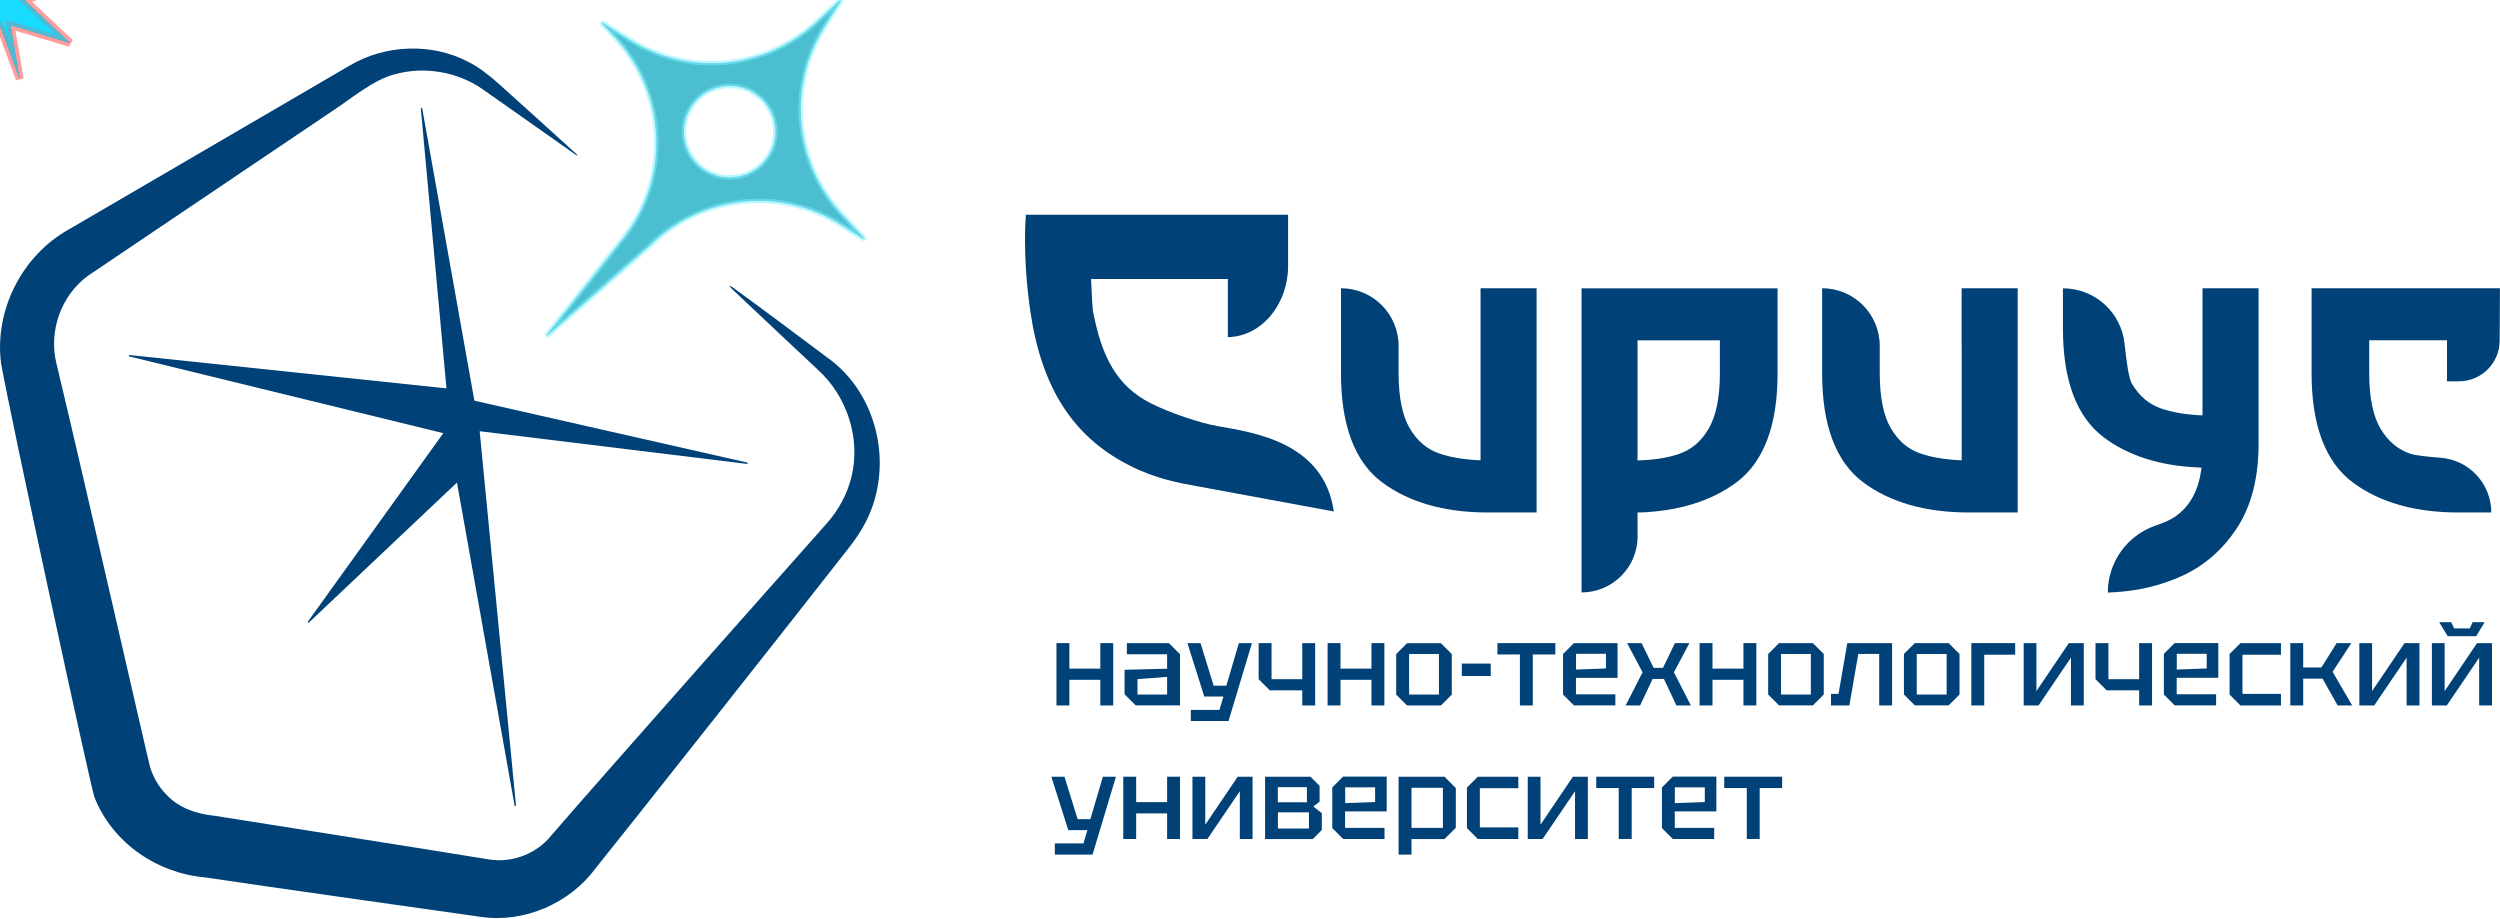
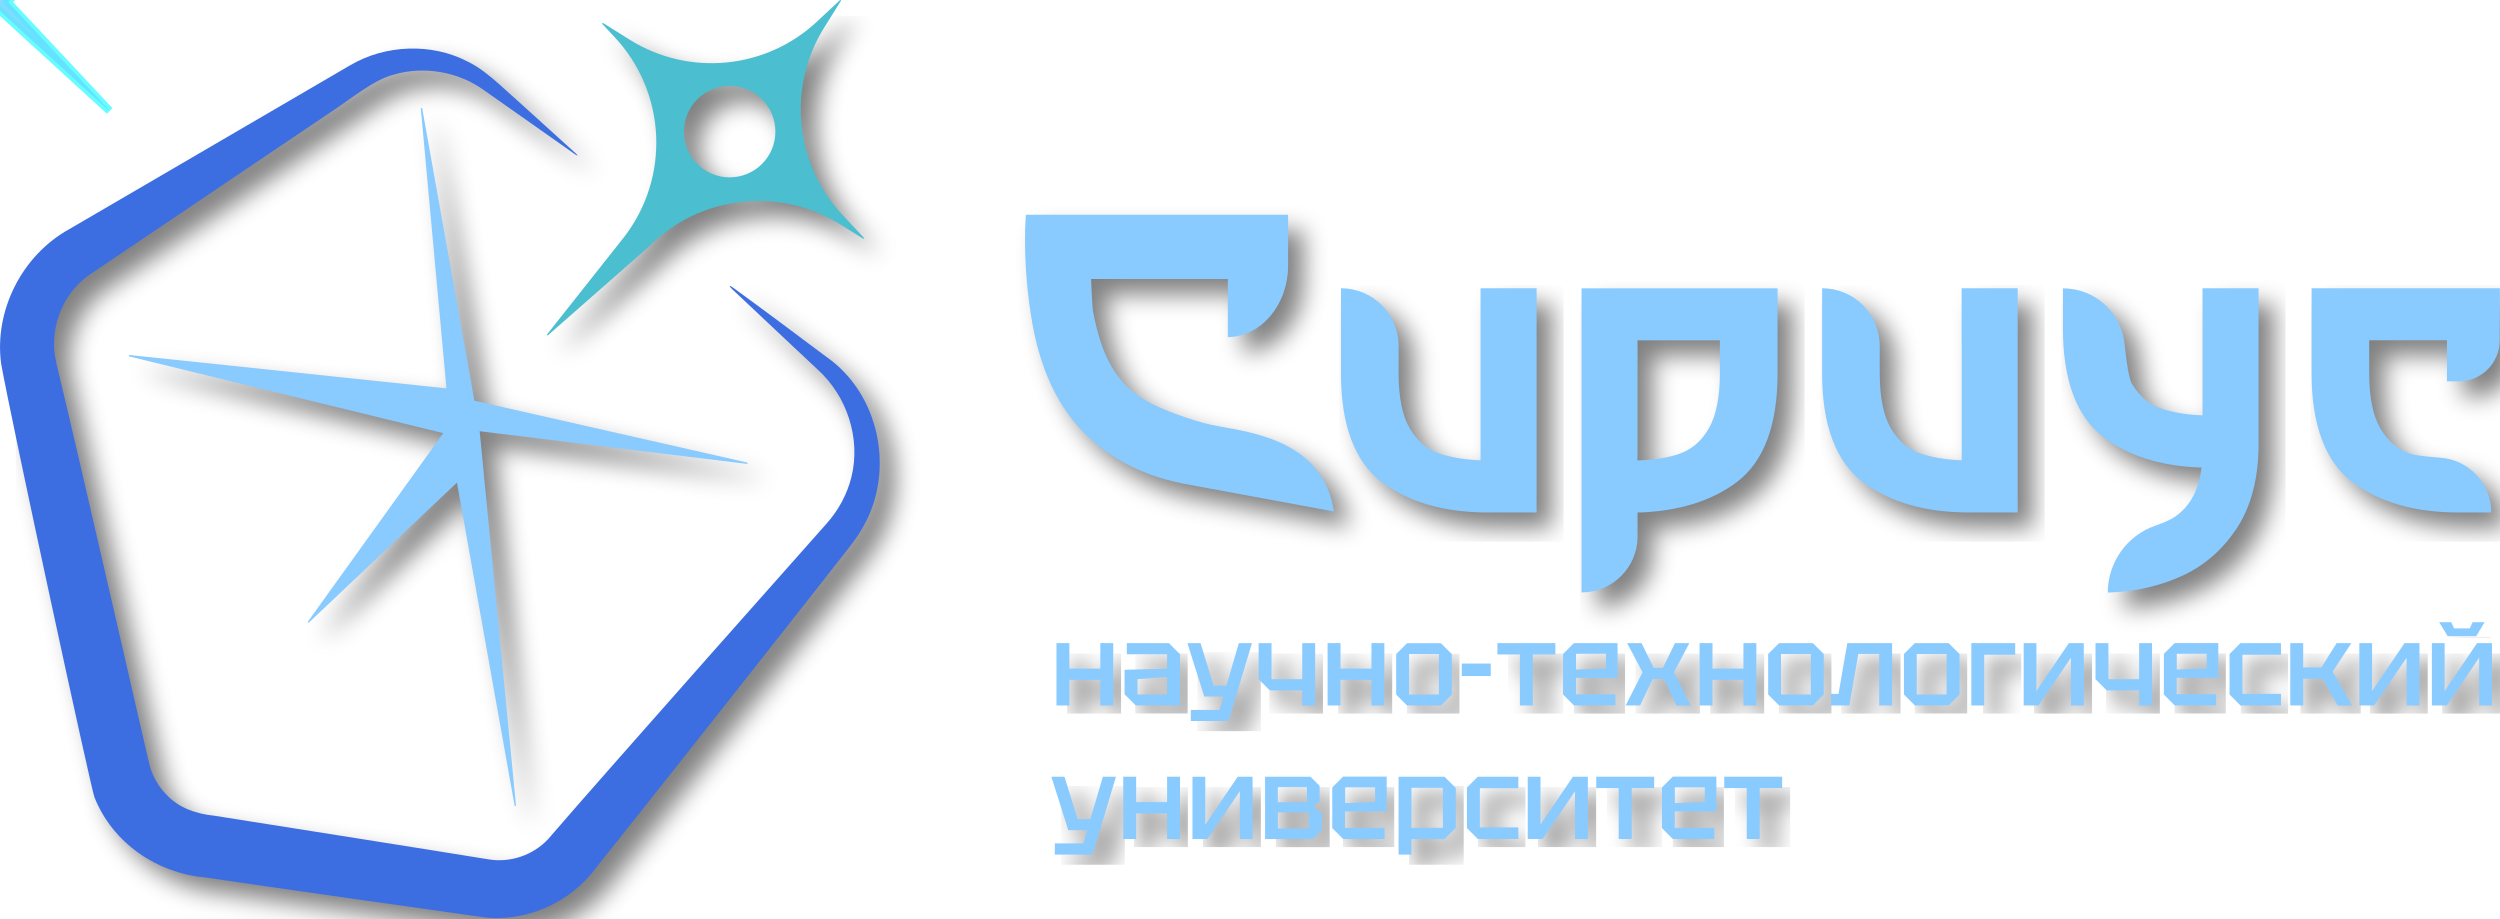
<svg xmlns="http://www.w3.org/2000/svg" id="Layer_2" data-name="Layer 2" viewBox="0 0 321.52 118.07" version="1.1">
  <defs id="defs1">
    <style id="style1">
-        .cls-1 {
-           fill: #004278;
-           stroke: #80F0FF80;
-           stroke-width: 0.6;
+        .cls-side-star {
+          fill: #89caff;
+          stroke: none;
+          filter: url(#filter16);
       }
-        .cls-2 {
-          fill: #4bbecf;
+        .cls-contour {
+          fill: #3c6ee2;
+          stroke: none;
+          filter: url(#filter16);
       }
-        .cls-3 {
-          fill: #17dcff;
+        .cls-default {
+          fill: #89caff;
+          filter: url(#filter16);
+        }
+        .cls-blinking-star {
+          fill: #86d9ff;
         opacity: 1.0;
-          stroke: #ff505078;
+          stroke: #1bfbff80;
         stroke-width: 1;
-          stroke-opacity: 0.5;
+          stroke-opacity: 0.6;
       }
    </style>
    <g id="star">
-       <path class="cls-3" d="m -2.767,-9.631 2.436,6.574 L 5.148,-8.861 2.861,-1.214 9.772,-2.391 3.198,0.045 9.002,5.523 1.355,3.236 2.532,10.148 0.096,3.574 -5.383,9.378 -3.095,1.731 -10.007,2.908 -3.433,0.472 -9.237,-5.007 l 7.647,2.287 z" />
+       <path class="cls-blinking-star" d="M -13.183,-12.879 -0.117,-0.889 14.298,-13.234 0.977,0.258 14.085,14.248 -0.117,1.264 -13.325,13.253 -1.212,0.258 Z" />
    </g>
+     <filter style="color-interpolation-filters:sRGB" id="filter16" x="-0.088" y="-0.083" width="1.226" height="1.213">
+       <feFlood result="flood" in="SourceGraphic" flood-opacity="0.498" flood-color="rgb(0,0,0)" id="feFlood14" />
+       <feGaussianBlur result="blur" in="SourceGraphic" stdDeviation="1.5" id="feGaussianBlur14" />
+       <feOffset result="offset" in="blur" dx="2" dy="2" id="feOffset14" />
+       <feComposite result="comp1" operator="in" in="flood" in2="offset" id="feComposite15" />
+       <feComposite result="comp2" operator="over" in="SourceGraphic" in2="comp1" id="feComposite16" />
+     </filter>
  </defs>
-   <path class="cls-2" d="m 106.39,45.98 c -3.93,-2.94 -8.12,-6.09 -12.13,-9 -0.44,-0.32 -0.58,-0.25 -0.14,0.17 3.88,3.67 11.01,10.35 11.01,10.35 3.8,3.42 5.6,8.88 4.37,13.85 -0.55,2.23 -1.65,4.23 -3.15,5.94 0,0 -28.52,32.09 -35.86,40.63 -1.93,2.07 -4.85,3.05 -7.6,2.61 -4.87,-0.81 -35.32,-5.62 -35.32,-5.62 -2.31,-0.23 -4.59,-0.99 -6.19,-2.74 C 20.42,101.21 19.74,100 19.32,98.72 19.15,98.24 10.89,61.89 7.25,46.71 6.23,42.56 7.87,37.94 11.38,35.42 L 42.95,14.14 c 2.12,-1.4 5.23,-3.96 7.73,-4.55 3.76,-1.12 8.19,-0.39 11.45,1.93 0.55,0.37 8.48,5.97 11.86,8.35 0.33,0.23 0.39,0.17 0.09,-0.11 C 71.22,17.14 64.19,10.82 64.19,10.82 62.95,9.73 61.62,8.62 60.12,7.91 55.51,5.5 49.53,5.73 45.01,8.41 c 0,0 -35.48,20.71 -36.1,21.06 -6.05,3.34 -9.67,10.42 -8.77,17.28 1.35,7.53 11.61,54.9 12.01,55.79 2.32,5.85 8.01,9.76 14.22,10.3 6.03,0.92 33.99,4.87 35.49,5.08 5.6,0.81 11.45,-1.77 14.76,-6.28 3.07,-3.79 25.63,-32.31 32.57,-41.21 0.79,-1.01 1.59,-2.17 2.17,-3.33 C 115,60 112.93,50.62 106.4,45.98 Z" id="path1" style="fill:#004278;fill-opacity:1" />
-   <path class="cls-2" d="M 96.11,59.49 61.01,51.53 54.3,13.94 c -0.02,-0.11 -0.19,-0.09 -0.18,0.02 l 3.3,35.99 -40.76,-4.29 c -0.11,-0.01 -0.14,0.15 -0.03,0.18 l 40.38,9.87 -17.4,24.22 c -0.06,0.09 0.06,0.19 0.13,0.12 l 19.03,-17.99 7.41,41.54 c 0.02,0.11 0.19,0.09 0.18,-0.02 l -4.67,-48.12 34.37,4.2 c 0.11,0.01 0.14,-0.15 0.03,-0.18 z" id="path2" style="fill:#004278;fill-opacity:1" />
-   <path class="cls-1" d="m 111.09,30.57 -2.75,-2.94 C 102.19,21.06 101.23,11.17 106,3.54 l 2.14,-3.42 c 0.05,-0.08 -0.05,-0.17 -0.12,-0.1 l -2.94,2.75 C 98.51,8.92 88.62,9.88 80.99,5.11 L 77.57,2.97 C 77.49,2.92 77.4,3.02 77.47,3.09 l 1.58,1.69 c 6.68,7.14 7.17,18.08 1.15,25.79 L 70.36,43 c -0.06,0.08 0.05,0.18 0.12,0.11 l 12.98,-11.4 c 6.53,-6.58 16.75,-7.76 24.61,-2.85 l 2.92,1.83 c 0.08,0.05 0.17,-0.05 0.1,-0.12 z M 93.84,22.81 c -3.25,0 -5.88,-2.63 -5.88,-5.88 0,-3.25 2.63,-5.88 5.88,-5.88 3.25,0 5.88,2.63 5.88,5.88 0,3.25 -2.63,5.88 -5.88,5.88 z" id="path3" style="fill:#4bbecf;fill-opacity:1">
-     <animate attributeName="fill" values="#3295b2ff; #3295b2ff; #A0E0FF; #3295b2ff; #3295b2ff" keyTimes="0;0.5;0.55;0.6;1" dur="5s" repeatCount="indefinite" calcMode="linear" />
+   <path class="cls-contour" d="m 106.39,45.98 c -3.93,-2.94 -8.12,-6.09 -12.13,-9 -0.44,-0.32 -0.58,-0.25 -0.14,0.17 3.88,3.67 11.01,10.35 11.01,10.35 3.8,3.42 5.6,8.88 4.37,13.85 -0.55,2.23 -1.65,4.23 -3.15,5.94 0,0 -28.52,32.09 -35.86,40.63 -1.93,2.07 -4.85,3.05 -7.6,2.61 -4.87,-0.81 -35.32,-5.62 -35.32,-5.62 -2.31,-0.23 -4.59,-0.99 -6.19,-2.74 C 20.42,101.21 19.74,100 19.32,98.72 19.15,98.24 10.89,61.89 7.25,46.71 6.23,42.56 7.87,37.94 11.38,35.42 L 42.95,14.14 c 2.12,-1.4 5.23,-3.96 7.73,-4.55 3.76,-1.12 8.19,-0.39 11.45,1.93 0.55,0.37 8.48,5.97 11.86,8.35 0.33,0.23 0.39,0.17 0.09,-0.11 C 71.22,17.14 64.19,10.82 64.19,10.82 62.95,9.73 61.62,8.62 60.12,7.91 55.51,5.5 49.53,5.73 45.01,8.41 c 0,0 -35.48,20.71 -36.1,21.06 -6.05,3.34 -9.67,10.42 -8.77,17.28 1.35,7.53 11.61,54.9 12.01,55.79 2.32,5.85 8.01,9.76 14.22,10.3 6.03,0.92 33.99,4.87 35.49,5.08 5.6,0.81 11.45,-1.77 14.76,-6.28 3.07,-3.79 25.63,-32.31 32.57,-41.21 0.79,-1.01 1.59,-2.17 2.17,-3.33 C 115,60 112.93,50.62 106.4,45.98 Z" id="path1" />
+   <path class="cls-default" d="M 96.11,59.49 61.01,51.53 54.3,13.94 c -0.02,-0.11 -0.19,-0.09 -0.18,0.02 l 3.3,35.99 -40.76,-4.29 c -0.11,-0.01 -0.14,0.15 -0.03,0.18 l 40.38,9.87 -17.4,24.22 c -0.06,0.09 0.06,0.19 0.13,0.12 l 19.03,-17.99 7.41,41.54 c 0.02,0.11 0.19,0.09 0.18,-0.02 l -4.67,-48.12 34.37,4.2 c 0.11,0.01 0.14,-0.15 0.03,-0.18 z" id="path2" />
+   <path class="cls-side-star" d="m 111.09,30.57 -2.75,-2.94 C 102.19,21.06 101.23,11.17 106,3.54 l 2.14,-3.42 c 0.05,-0.08 -0.05,-0.17 -0.12,-0.1 l -2.94,2.75 C 98.51,8.92 88.62,9.88 80.99,5.11 L 77.57,2.97 C 77.49,2.92 77.4,3.02 77.47,3.09 l 1.58,1.69 c 6.68,7.14 7.17,18.08 1.15,25.79 L 70.36,43 c -0.06,0.08 0.05,0.18 0.12,0.11 l 12.98,-11.4 c 6.53,-6.58 16.75,-7.76 24.61,-2.85 l 2.92,1.83 c 0.08,0.05 0.17,-0.05 0.1,-0.12 z M 93.84,22.81 c -3.25,0 -5.88,-2.63 -5.88,-5.88 0,-3.25 2.63,-5.88 5.88,-5.88 3.25,0 5.88,2.63 5.88,5.88 0,3.25 -2.63,5.88 -5.88,5.88 z" id="path3" style="fill:#4bbecf;fill-opacity:1">
+     <animate attributeName="fill" values="#89caff; #89caff; #f99e9e; #89caff; #89caff" keyTimes="0;0.5;0.55;0.6;1" dur="5s" repeatCount="indefinite" calcMode="linear" />
  </path>
-   <path class="cls-2" d="m 145.31,59.89 c 3.38,1.71 6.42,2.25 8.86,2.68 l 17.37,3.21 c -1.28,-8.95 -10.34,-10.16 -15.01,-10.99 -2.19,-0.39 -6.07,-1.68 -8.52,-2.92 -4.43,-2.24 -6.34,-6.05 -7.45,-11.88 -0.09,-0.48 -0.24,-4.11 -0.24,-4.11 h 17.59 v 7.48 c 4.37,-0.08 7.82,-4.27 7.75,-9.36 v -6.38 h -33.72 c 0,0 -0.5,5.09 0.57,12.42 1.44,9.85 5.5,16.16 12.78,19.84 z" id="path4" style="fill:#004278;fill-opacity:1" />
-   <path class="cls-2" d="m 210.6,68.98 v -3.07 h 0.36 c 5.06,-0.2 9.24,-1.52 12.42,-3.92 3.47,-2.62 5.23,-7.31 5.23,-13.94 V 37.08 H 203.4 v 39.11 c 3.98,0 7.21,-3.23 7.21,-7.21 z m 0,-10.15 V 43.77 h 10.59 v 4.22 c 0,3.12 -0.49,5.53 -1.46,7.17 -0.96,1.62 -2.19,2.66 -3.77,3.21 -1.38,0.48 -3.06,0.76 -4.98,0.83 l -0.39,0.02 v -0.38 z" id="path5" style="fill:#004278;fill-opacity:1" />
-   <path class="cls-2" d="m 297.29,37.07 v 10.97 c 0,6.66 1.78,11.37 5.28,13.99 3.44,2.58 8.02,3.88 13.61,3.88 h 4.22 c 0,-3.69 -2.84,-6.76 -6.52,-7.04 -1.72,-0.13 -3.27,-0.3 -3.88,-0.51 -1.59,-0.54 -2.83,-1.57 -3.8,-3.15 v 0 c 0,0 -0.02,-0.04 -0.02,-0.04 -0.98,-1.61 -1.48,-4.03 -1.48,-7.19 v -4.22 h 10 v 5.28 h 1.53 c 2.9,0 5.25,-2.35 5.25,-5.25 l 0.03,-6.72 h -24.23 z" id="path6" style="fill:#004278;fill-opacity:1" />
-   <path class="cls-2" d="M 252.29,44.28 V 59.2 l -0.39,-0.02 c -1.91,-0.1 -3.57,-0.39 -4.94,-0.87 -1.57,-0.54 -2.79,-1.58 -3.75,-3.18 -0.97,-1.62 -1.46,-4.02 -1.46,-7.14 v -3.51 c 0,-4.09 -3.32,-7.41 -7.41,-7.41 v 10.97 c 0,6.66 1.78,11.37 5.28,13.99 3.44,2.57 8.02,3.88 13.61,3.88 h 6.26 V 37.07 h -7.21 v 7.21 z" id="path7" style="fill:#004278;fill-opacity:1" />
-   <path class="cls-2" d="M 290.47,57.83 V 37.07 h -7.21 v 16.35 l -0.39,-0.02 c -1.91,-0.1 -3.57,-0.39 -4.94,-0.87 -1.57,-0.54 -2.79,-1.58 -3.75,-3.18 -0.39,-0.65 -0.7,-2.8 -0.94,-5.11 -0.41,-4.07 -3.84,-7.16 -7.93,-7.16 v 5.19 c 0,6.62 1.75,11.31 5.2,13.94 3.13,2.38 7.25,3.7 12.22,3.91 l 0.41,0.02 -0.06,0.41 c -0.4,2.66 -1.48,4.58 -3.32,5.88 -0.59,0.42 -1.52,0.81 -2.55,1.17 -3.67,1.26 -6.13,4.73 -6.13,8.61 l 0.78,-0.04 c 3.18,-0.17 6.17,-0.9 8.89,-2.16 2.75,-1.28 5.06,-3.29 6.85,-5.96 1.79,-2.68 2.76,-6.11 2.86,-10.19 z" id="path8" style="fill:#004278;fill-opacity:1" />
-   <path class="cls-2" d="m 177.75,62.03 c 3.44,2.57 8.02,3.88 13.61,3.88 h 6.26 V 37.07 h -7.21 V 59.2 l -0.39,-0.02 c -1.91,-0.1 -3.57,-0.39 -4.94,-0.87 -1.57,-0.54 -2.79,-1.58 -3.75,-3.18 -0.97,-1.62 -1.46,-4.02 -1.46,-7.14 v -3.51 c 0,-4.09 -3.32,-7.41 -7.41,-7.41 v 10.97 c 0,6.66 1.78,11.37 5.28,13.99 z" id="path9" style="fill:#004278;fill-opacity:1" />
-   <polygon class="cls-2" points="135.87,82.71 135.87,90.73 137.53,90.73 137.53,87.43 141.51,87.43 141.51,90.73 143.17,90.73 143.17,82.71 141.51,82.71 141.51,85.99 137.53,85.99 137.53,82.71 " id="polygon9" style="fill:#004278;fill-opacity:1" />
-   <path class="cls-2" d="m 144.92,82.71 v 1.43 h 5.18 V 86 l -5.47,0.14 v 3.15 l 1.43,1.43 h 5.7 v -6.58 l -1.43,-1.43 z m 5.18,6.61 h -3.81 v -1.98 l 3.81,-0.29 v 2.26 z" id="path10" style="fill:#004278;fill-opacity:1" />
-   <polygon class="cls-2" points="156.08,88.18 154.4,82.71 152.71,82.71 154.88,89.58 157.34,89.58 156.83,91.3 153.15,91.3 153.15,92.73 158,92.73 161.01,82.71 159.33,82.71 157.72,88.18 " id="polygon10" style="fill:#004278;fill-opacity:1" />
-   <polygon class="cls-2" points="163.53,87.35 163.53,82.71 161.87,82.71 161.87,87.35 163.3,88.78 167.48,88.78 167.48,90.73 169.14,90.73 169.14,82.71 167.48,82.71 167.48,87.35 " id="polygon11" style="fill:#004278;fill-opacity:1" />
-   <polygon class="cls-2" points="176.38,85.99 172.4,85.99 172.4,82.71 170.74,82.71 170.74,90.73 172.4,90.73 172.4,87.43 176.38,87.43 176.38,90.73 178.04,90.73 178.04,82.71 176.38,82.71 " id="polygon12" style="fill:#004278;fill-opacity:1" />
-   <path class="cls-2" d="m 185.31,90.73 1.4,-1.4 v -5.21 l -1.4,-1.4 h -4.35 l -1.4,1.4 v 5.21 l 1.4,1.4 z m -4.09,-6.62 h 3.84 v 5.21 h -3.84 z" id="path12" style="fill:#004278;fill-opacity:1" />
-   <rect class="cls-2" x="188" y="85.34" width="3.72" height="1.6" id="rect12" style="fill:#004278;fill-opacity:1" />
-   <polygon class="cls-2" points="195.47,84.17 195.47,90.73 197.13,90.73 197.13,84.17 200.03,84.17 200.03,82.71 192.58,82.71 192.58,84.17 " id="polygon13" style="fill:#004278;fill-opacity:1" />
-   <path class="cls-2" d="M 207.75,90.73 V 89.3 h -5.07 v -2.12 h 5.35 v -4.47 h -5.61 l -1.4,1.4 v 5.21 l 1.4,1.4 h 5.32 z m -5.06,-6.65 h 3.85 v 1.89 l -3.85,0.14 z" id="path13" style="fill:#004278;fill-opacity:1" />
-   <polygon class="cls-2" points="217.27,82.71 215.41,82.71 213.87,85.89 212.67,85.89 211.12,82.71 209.26,82.71 211.25,86.46 209.07,90.73 210.93,90.73 212.54,87.32 214,87.32 215.6,90.73 217.46,90.73 215.28,86.46 " id="polygon14" style="fill:#004278;fill-opacity:1" />
-   <polygon class="cls-2" points="218.58,82.71 218.58,90.73 220.24,90.73 220.24,87.43 224.22,87.43 224.22,90.73 225.88,90.73 225.88,82.71 224.22,82.71 224.22,85.99 220.24,85.99 220.24,82.71 " id="polygon15" style="fill:#004278;fill-opacity:1" />
-   <path class="cls-2" d="m 228.8,82.71 -1.4,1.4 v 5.21 l 1.4,1.4 h 4.35 l 1.4,-1.4 v -5.21 l -1.4,-1.4 z m 4.09,6.61 h -3.84 v -5.21 h 3.84 z" id="path15" style="fill:#004278;fill-opacity:1" />
-   <polygon class="cls-2" points="241.68,90.73 243.34,90.73 243.34,82.71 237.58,82.71 236.45,89.24 235.48,89.24 235.48,90.73 237.84,90.73 238.99,84.1 241.68,84.1 " id="polygon16" style="fill:#004278;fill-opacity:1" />
-   <path class="cls-2" d="m 246.26,82.71 -1.4,1.4 v 5.21 l 1.4,1.4 h 4.35 l 1.4,-1.4 v -5.21 l -1.4,-1.4 z m 4.09,6.61 h -3.84 v -5.21 h 3.84 z" id="path16" style="fill:#004278;fill-opacity:1" />
-   <polygon class="cls-2" points="253.53,90.73 255.19,90.73 255.19,84.2 259.17,84.2 259.17,82.71 253.53,82.71 " id="polygon17" style="fill:#004278;fill-opacity:1" />
-   <polygon class="cls-2" points="266.34,90.73 267.99,90.73 267.99,82.71 266.07,82.71 261.9,88.88 261.9,82.71 260.26,82.71 260.26,90.73 262.17,90.73 266.34,84.58 " id="polygon18" style="fill:#004278;fill-opacity:1" />
-   <polygon class="cls-2" points="275.11,88.78 275.11,90.73 276.77,90.73 276.77,82.71 275.11,82.71 275.11,87.35 271.16,87.35 271.16,82.71 269.5,82.71 269.5,87.35 270.93,88.78 " id="polygon19" style="fill:#004278;fill-opacity:1" />
-   <path class="cls-2" d="m 278.29,84.11 v 5.21 l 1.4,1.4 h 5.32 v -1.43 h -5.07 v -2.12 h 5.35 V 82.7 h -5.61 l -1.4,1.4 z m 1.66,-0.03 h 3.85 v 1.89 l -3.85,0.14 z" id="path19" style="fill:#004278;fill-opacity:1" />
-   <polygon class="cls-2" points="288.4,84.2 293.35,84.2 293.35,82.71 288.14,82.71 286.74,84.11 286.74,89.32 288.14,90.73 293.35,90.73 293.35,89.24 288.4,89.24 " id="polygon20" style="fill:#004278;fill-opacity:1" />
-   <polygon class="cls-2" points="294.55,90.73 296.21,90.73 296.21,87.28 298.7,87.28 300.64,90.73 302.51,90.73 299.99,86.4 302.4,82.71 300.51,82.71 298.55,85.84 296.21,85.84 296.21,82.71 294.55,82.71 " id="polygon21" style="fill:#004278;fill-opacity:1" />
-   <polygon class="cls-2" points="309.51,90.73 311.16,90.73 311.16,82.71 309.24,82.71 305.07,88.88 305.07,82.71 303.43,82.71 303.43,90.73 305.34,90.73 309.51,84.58 " id="polygon22" style="fill:#004278;fill-opacity:1" />
-   <polygon class="cls-2" points="318.84,90.73 320.49,90.73 320.49,82.71 318.57,82.71 314.4,88.88 314.4,82.71 312.76,82.71 312.76,90.73 314.68,90.73 318.84,84.58 " id="polygon23" style="fill:#004278;fill-opacity:1" />
-   <polygon class="cls-2" points="313.7,80.02 314.79,81.82 318.46,81.82 319.54,80.02 318,80.02 317.63,80.82 315.62,80.82 315.25,80.02 " id="polygon24" style="fill:#004278;fill-opacity:1" />
-   <polygon class="cls-2" points="139.34,108.47 135.66,108.47 135.66,109.91 140.51,109.91 143.52,99.89 141.84,99.89 140.23,105.35 138.59,105.35 136.9,99.89 135.21,99.89 137.39,106.76 139.85,106.76 " id="polygon25" style="fill:#004278;fill-opacity:1" />
-   <polygon class="cls-2" points="146.12,104.61 150.1,104.61 150.1,107.9 151.76,107.9 151.76,99.89 150.1,99.89 150.1,103.16 146.12,103.16 146.12,99.89 144.46,99.89 144.46,107.9 146.12,107.9 " id="polygon26" style="fill:#004278;fill-opacity:1" />
-   <polygon class="cls-2" points="159.45,107.9 161.09,107.9 161.09,99.89 159.18,99.89 155.01,106.06 155.01,99.89 153.36,99.89 153.36,107.9 155.28,107.9 159.45,101.76 " id="polygon27" style="fill:#004278;fill-opacity:1" />
-   <path class="cls-2" d="m 169.71,103.09 v -2.03 l -1.17,-1.17 h -5.84 v 8.02 h 6.13 l 1.17,-1.17 v -2.15 l -1.1,-0.87 0.82,-0.62 z m -5.37,-1.86 h 3.74 v 1.95 h -3.74 z m 4,5.33 h -3.99 v -2.09 h 3.99 z" id="path27" style="fill:#004278;fill-opacity:1" />
-   <path class="cls-2" d="m 171.34,101.29 v 5.21 l 1.4,1.4 h 5.32 v -1.43 h -5.07 v -2.12 h 5.35 v -4.47 h -5.61 l -1.4,1.4 z m 1.66,-0.03 h 3.85 v 1.89 l -3.85,0.14 z" id="path28" style="fill:#004278;fill-opacity:1" />
-   <path class="cls-2" d="m 179.87,99.89 v 10.02 h 1.66 v -2 h 4.24 l 1.46,-1.46 v -5.1 l -1.46,-1.46 z m 5.7,6.58 h -4.04 v -5.15 h 4.04 z" id="path29" style="fill:#004278;fill-opacity:1" />
-   <polygon class="cls-2" points="190.32,101.37 195.27,101.37 195.27,99.89 190.06,99.89 188.66,101.29 188.66,106.5 190.06,107.9 195.27,107.9 195.27,106.41 190.32,106.41 " id="polygon29" style="fill:#004278;fill-opacity:1" />
-   <polygon class="cls-2" points="202.56,107.9 204.21,107.9 204.21,99.89 202.29,99.89 198.12,106.06 198.12,99.89 196.48,99.89 196.48,107.9 198.39,107.9 202.56,101.76 " id="polygon30" style="fill:#004278;fill-opacity:1" />
-   <polygon class="cls-2" points="212.74,99.89 205.29,99.89 205.29,101.35 208.18,101.35 208.18,107.9 209.85,107.9 209.85,101.35 212.74,101.35 " id="polygon31" style="fill:#004278;fill-opacity:1" />
-   <path class="cls-2" d="m 213.74,101.29 v 5.21 l 1.4,1.4 h 5.32 v -1.43 h -5.07 v -2.12 h 5.35 v -4.47 h -5.61 l -1.4,1.4 z m 1.66,-0.03 h 3.85 v 1.89 l -3.85,0.14 z" id="path31" style="fill:#004278;fill-opacity:1" />
-   <polygon class="cls-2" points="229.2,99.89 221.75,99.89 221.75,101.35 224.65,101.35 224.65,107.9 226.31,107.9 226.31,101.35 229.2,101.35 " id="polygon32" style="fill:#004278;fill-opacity:1" />
+   <path class="cls-default" d="m 145.31,59.89 c 3.38,1.71 6.42,2.25 8.86,2.68 l 17.37,3.21 c -1.28,-8.95 -10.34,-10.16 -15.01,-10.99 -2.19,-0.39 -6.07,-1.68 -8.52,-2.92 -4.43,-2.24 -6.34,-6.05 -7.45,-11.88 -0.09,-0.48 -0.24,-4.11 -0.24,-4.11 h 17.59 v 7.48 c 4.37,-0.08 7.82,-4.27 7.75,-9.36 v -6.38 h -33.72 c 0,0 -0.5,5.09 0.57,12.42 1.44,9.85 5.5,16.16 12.78,19.84 z" id="path4" />
+   <path class="cls-default" d="m 210.6,68.98 v -3.07 h 0.36 c 5.06,-0.2 9.24,-1.52 12.42,-3.92 3.47,-2.62 5.23,-7.31 5.23,-13.94 V 37.08 H 203.4 v 39.11 c 3.98,0 7.21,-3.23 7.21,-7.21 z m 0,-10.15 V 43.77 h 10.59 v 4.22 c 0,3.12 -0.49,5.53 -1.46,7.17 -0.96,1.62 -2.19,2.66 -3.77,3.21 -1.38,0.48 -3.06,0.76 -4.98,0.83 l -0.39,0.02 v -0.38 z" id="path5" />
+   <path class="cls-default" d="m 297.29,37.07 v 10.97 c 0,6.66 1.78,11.37 5.28,13.99 3.44,2.58 8.02,3.88 13.61,3.88 h 4.22 c 0,-3.69 -2.84,-6.76 -6.52,-7.04 -1.72,-0.13 -3.27,-0.3 -3.88,-0.51 -1.59,-0.54 -2.83,-1.57 -3.8,-3.15 v 0 c 0,0 -0.02,-0.04 -0.02,-0.04 -0.98,-1.61 -1.48,-4.03 -1.48,-7.19 v -4.22 h 10 v 5.28 h 1.53 c 2.9,0 5.25,-2.35 5.25,-5.25 l 0.03,-6.72 h -24.23 z" id="path6" />
+   <path class="cls-default" d="M 252.29,44.28 V 59.2 l -0.39,-0.02 c -1.91,-0.1 -3.57,-0.39 -4.94,-0.87 -1.57,-0.54 -2.79,-1.58 -3.75,-3.18 -0.97,-1.62 -1.46,-4.02 -1.46,-7.14 v -3.51 c 0,-4.09 -3.32,-7.41 -7.41,-7.41 v 10.97 c 0,6.66 1.78,11.37 5.28,13.99 3.44,2.57 8.02,3.88 13.61,3.88 h 6.26 V 37.07 h -7.21 v 7.21 z" id="path7" />
+   <path class="cls-default" d="M 290.47,57.83 V 37.07 h -7.21 v 16.35 l -0.39,-0.02 c -1.91,-0.1 -3.57,-0.39 -4.94,-0.87 -1.57,-0.54 -2.79,-1.58 -3.75,-3.18 -0.39,-0.65 -0.7,-2.8 -0.94,-5.11 -0.41,-4.07 -3.84,-7.16 -7.93,-7.16 v 5.19 c 0,6.62 1.75,11.31 5.2,13.94 3.13,2.38 7.25,3.7 12.22,3.91 l 0.41,0.02 -0.06,0.41 c -0.4,2.66 -1.48,4.58 -3.32,5.88 -0.59,0.42 -1.52,0.81 -2.55,1.17 -3.67,1.26 -6.13,4.73 -6.13,8.61 l 0.78,-0.04 c 3.18,-0.17 6.17,-0.9 8.89,-2.16 2.75,-1.28 5.06,-3.29 6.85,-5.96 1.79,-2.68 2.76,-6.11 2.86,-10.19 z" id="path8" />
+   <path class="cls-default" d="m 177.75,62.03 c 3.44,2.57 8.02,3.88 13.61,3.88 h 6.26 V 37.07 h -7.21 V 59.2 l -0.39,-0.02 c -1.91,-0.1 -3.57,-0.39 -4.94,-0.87 -1.57,-0.54 -2.79,-1.58 -3.75,-3.18 -0.97,-1.62 -1.46,-4.02 -1.46,-7.14 v -3.51 c 0,-4.09 -3.32,-7.41 -7.41,-7.41 v 10.97 c 0,6.66 1.78,11.37 5.28,13.99 z" id="path9" />
+   <polygon class="cls-default" points="135.87,82.71 135.87,90.73 137.53,90.73 137.53,87.43 141.51,87.43 141.51,90.73 143.17,90.73 143.17,82.71 141.51,82.71 141.51,85.99 137.53,85.99 137.53,82.71 " id="polygon9" />
+   <path class="cls-default" d="m 144.92,82.71 v 1.43 h 5.18 V 86 l -5.47,0.14 v 3.15 l 1.43,1.43 h 5.7 v -6.58 l -1.43,-1.43 z m 5.18,6.61 h -3.81 v -1.98 l 3.81,-0.29 v 2.26 z" id="path10" />
+   <polygon class="cls-default" points="156.08,88.18 154.4,82.71 152.71,82.71 154.88,89.58 157.34,89.58 156.83,91.3 153.15,91.3 153.15,92.73 158,92.73 161.01,82.71 159.33,82.71 157.72,88.18 " id="polygon10" />
+   <polygon class="cls-default" points="163.53,87.35 163.53,82.71 161.87,82.71 161.87,87.35 163.3,88.78 167.48,88.78 167.48,90.73 169.14,90.73 169.14,82.71 167.48,82.71 167.48,87.35 " id="polygon11" />
+   <polygon class="cls-default" points="176.38,85.99 172.4,85.99 172.4,82.71 170.74,82.71 170.74,90.73 172.4,90.73 172.4,87.43 176.38,87.43 176.38,90.73 178.04,90.73 178.04,82.71 176.38,82.71 " id="polygon12" />
+   <path class="cls-default" d="m 185.31,90.73 1.4,-1.4 v -5.21 l -1.4,-1.4 h -4.35 l -1.4,1.4 v 5.21 l 1.4,1.4 z m -4.09,-6.62 h 3.84 v 5.21 h -3.84 z" id="path12" />
+   <rect class="cls-default" x="188" y="85.34" width="3.72" height="1.6" id="rect12" />
+   <polygon class="cls-default" points="195.47,84.17 195.47,90.73 197.13,90.73 197.13,84.17 200.03,84.17 200.03,82.71 192.58,82.71 192.58,84.17 " id="polygon13" />
+   <path class="cls-default" d="M 207.75,90.73 V 89.3 h -5.07 v -2.12 h 5.35 v -4.47 h -5.61 l -1.4,1.4 v 5.21 l 1.4,1.4 h 5.32 z m -5.06,-6.65 h 3.85 v 1.89 l -3.85,0.14 z" id="path13" />
+   <polygon class="cls-default" points="217.27,82.71 215.41,82.71 213.87,85.89 212.67,85.89 211.12,82.71 209.26,82.71 211.25,86.46 209.07,90.73 210.93,90.73 212.54,87.32 214,87.32 215.6,90.73 217.46,90.73 215.28,86.46 " id="polygon14" />
+   <polygon class="cls-default" points="218.58,82.71 218.58,90.73 220.24,90.73 220.24,87.43 224.22,87.43 224.22,90.73 225.88,90.73 225.88,82.71 224.22,82.71 224.22,85.99 220.24,85.99 220.24,82.71 " id="polygon15" />
+   <path class="cls-default" d="m 228.8,82.71 -1.4,1.4 v 5.21 l 1.4,1.4 h 4.35 l 1.4,-1.4 v -5.21 l -1.4,-1.4 z m 4.09,6.61 h -3.84 v -5.21 h 3.84 z" id="path15" />
+   <polygon class="cls-default" points="241.68,90.73 243.34,90.73 243.34,82.71 237.58,82.71 236.45,89.24 235.48,89.24 235.48,90.73 237.84,90.73 238.99,84.1 241.68,84.1 " id="polygon16" />
+   <path class="cls-default" d="m 246.26,82.71 -1.4,1.4 v 5.21 l 1.4,1.4 h 4.35 l 1.4,-1.4 v -5.21 l -1.4,-1.4 z m 4.09,6.61 h -3.84 v -5.21 h 3.84 z" id="path16" />
+   <polygon class="cls-default" points="253.53,90.73 255.19,90.73 255.19,84.2 259.17,84.2 259.17,82.71 253.53,82.71 " id="polygon17" />
+   <polygon class="cls-default" points="266.34,90.73 267.99,90.73 267.99,82.71 266.07,82.71 261.9,88.88 261.9,82.71 260.26,82.71 260.26,90.73 262.17,90.73 266.34,84.58 " id="polygon18" />
+   <polygon class="cls-default" points="275.11,88.78 275.11,90.73 276.77,90.73 276.77,82.71 275.11,82.71 275.11,87.35 271.16,87.35 271.16,82.71 269.5,82.71 269.5,87.35 270.93,88.78 " id="polygon19" />
+   <path class="cls-default" d="m 278.29,84.11 v 5.21 l 1.4,1.4 h 5.32 v -1.43 h -5.07 v -2.12 h 5.35 V 82.7 h -5.61 l -1.4,1.4 z m 1.66,-0.03 h 3.85 v 1.89 l -3.85,0.14 z" id="path19" />
+   <polygon class="cls-default" points="288.4,84.2 293.35,84.2 293.35,82.71 288.14,82.71 286.74,84.11 286.74,89.32 288.14,90.73 293.35,90.73 293.35,89.24 288.4,89.24 " id="polygon20" />
+   <polygon class="cls-default" points="294.55,90.73 296.21,90.73 296.21,87.28 298.7,87.28 300.64,90.73 302.51,90.73 299.99,86.4 302.4,82.71 300.51,82.71 298.55,85.84 296.21,85.84 296.21,82.71 294.55,82.71 " id="polygon21" />
+   <polygon class="cls-default" points="309.51,90.73 311.16,90.73 311.16,82.71 309.24,82.71 305.07,88.88 305.07,82.71 303.43,82.71 303.43,90.73 305.34,90.73 309.51,84.58 " id="polygon22" />
+   <polygon class="cls-default" points="318.84,90.73 320.49,90.73 320.49,82.71 318.57,82.71 314.4,88.88 314.4,82.71 312.76,82.71 312.76,90.73 314.68,90.73 318.84,84.58 " id="polygon23" />
+   <polygon class="cls-default" points="313.7,80.02 314.79,81.82 318.46,81.82 319.54,80.02 318,80.02 317.63,80.82 315.62,80.82 315.25,80.02 " id="polygon24" />
+   <polygon class="cls-default" points="139.34,108.47 135.66,108.47 135.66,109.91 140.51,109.91 143.52,99.89 141.84,99.89 140.23,105.35 138.59,105.35 136.9,99.89 135.21,99.89 137.39,106.76 139.85,106.76 " id="polygon25" />
+   <polygon class="cls-default" points="146.12,104.61 150.1,104.61 150.1,107.9 151.76,107.9 151.76,99.89 150.1,99.89 150.1,103.16 146.12,103.16 146.12,99.89 144.46,99.89 144.46,107.9 146.12,107.9 " id="polygon26" />
+   <polygon class="cls-default" points="159.45,107.9 161.09,107.9 161.09,99.89 159.18,99.89 155.01,106.06 155.01,99.89 153.36,99.89 153.36,107.9 155.28,107.9 159.45,101.76 " id="polygon27" />
+   <path class="cls-default" d="m 169.71,103.09 v -2.03 l -1.17,-1.17 h -5.84 v 8.02 h 6.13 l 1.17,-1.17 v -2.15 l -1.1,-0.87 0.82,-0.62 z m -5.37,-1.86 h 3.74 v 1.95 h -3.74 z m 4,5.33 h -3.99 v -2.09 h 3.99 z" id="path27" />
+   <path class="cls-default" d="m 171.34,101.29 v 5.21 l 1.4,1.4 h 5.32 v -1.43 h -5.07 v -2.12 h 5.35 v -4.47 h -5.61 l -1.4,1.4 z m 1.66,-0.03 h 3.85 v 1.89 l -3.85,0.14 z" id="path28" />
+   <path class="cls-default" d="m 179.87,99.89 v 10.02 h 1.66 v -2 h 4.24 l 1.46,-1.46 v -5.1 l -1.46,-1.46 z m 5.7,6.58 h -4.04 v -5.15 h 4.04 z" id="path29" />
+   <polygon class="cls-default" points="190.32,101.37 195.27,101.37 195.27,99.89 190.06,99.89 188.66,101.29 188.66,106.5 190.06,107.9 195.27,107.9 195.27,106.41 190.32,106.41 " id="polygon29" />
+   <polygon class="cls-default" points="202.56,107.9 204.21,107.9 204.21,99.89 202.29,99.89 198.12,106.06 198.12,99.89 196.48,99.89 196.48,107.9 198.39,107.9 202.56,101.76 " id="polygon30" />
+   <polygon class="cls-default" points="212.74,99.89 205.29,99.89 205.29,101.35 208.18,101.35 208.18,107.9 209.85,107.9 209.85,101.35 212.74,101.35 " id="polygon31" />
+   <path class="cls-default" d="m 213.74,101.29 v 5.21 l 1.4,1.4 h 5.32 v -1.43 h -5.07 v -2.12 h 5.35 v -4.47 h -5.61 l -1.4,1.4 z m 1.66,-0.03 h 3.85 v 1.89 l -3.85,0.14 z" id="path31" />
+   <polygon class="cls-default" points="229.2,99.89 221.75,99.89 221.75,101.35 224.65,101.35 224.65,107.9 226.31,107.9 226.31,101.35 229.2,101.35 " id="polygon32" />
  <use href="#star">
-     <animateTransform attributeName="transform" type="translate" dur="14s" begin="1.3s" repeatCount="indefinite" values="224,110; 276,110; 264,55; 226,107; 62,103; 214,28; 289,12; 22,73; 73,99" keyTimes="0;0.125;0.25;0.375;0.5;0.625;0.75;0.875;1" calcMode="discrete" />
-     <animate attributeName="opacity" dur="1.75s" begin="1.3s" repeatCount="indefinite" values="0;1;0;0" keyTimes="0;0.1;0.5;1" />
+     <animateTransform attributeName="transform" type="translate" dur="14.3s" begin="0s" repeatCount="indefinite" values="153,12; 142,110; 27,7; 279,36; 239,31;" keyTimes="0;0.25;0.5;0.75;1;" calcMode="discrete" />
+     <animate attributeName="opacity" dur="3.575s" begin="0s" repeatCount="indefinite" values="0;1;0;0" keyTimes="0;0.1;0.3;1" />
  </use>
  <use href="#star">
-     <animateTransform attributeName="transform" type="translate" dur="15s" begin="0.8s" repeatCount="indefinite" values="252,56; 242,92; 264,31; 232,31; 89,27; 113,78; 54,73; 63,45; 313,105" keyTimes="0;0.125;0.25;0.375;0.5;0.625;0.75;0.875;1" calcMode="discrete" />
-     <animate attributeName="opacity" dur="1.875s" begin="0.8s" repeatCount="indefinite" values="0;1;0;0" keyTimes="0;0.1;0.5;1" />
+     <animateTransform attributeName="transform" type="translate" dur="15.0s" begin="-1s" repeatCount="indefinite" values="164,12; 228,70; 120,13; 6,110; 230,111;" keyTimes="0;0.25;0.5;0.75;1;" calcMode="discrete" />
+     <animate attributeName="opacity" dur="3.75s" begin="-1s" repeatCount="indefinite" values="0;1;0;0" keyTimes="0;0.1;0.3;1" />
  </use>
  <use href="#star">
-     <animateTransform attributeName="transform" type="translate" dur="15.3s" begin="0s" repeatCount="indefinite" values="41,49; 78,96; 143,78; 304,17; 190,22; 31,79; 145,22; 257,107; 56,43" keyTimes="0;0.125;0.25;0.375;0.5;0.625;0.75;0.875;1" calcMode="discrete" />
-     <animate attributeName="opacity" dur="1.913s" begin="0s" repeatCount="indefinite" values="0;1;0;0" keyTimes="0;0.1;0.5;1" />
+     <animateTransform attributeName="transform" type="translate" dur="15.3s" begin="-7s" repeatCount="indefinite" values="41,49; 105,96; 260,107; 304,17; 190,22;" keyTimes="0;0.25;0.5;0.75;1;" calcMode="discrete" />
+     <animate attributeName="opacity" dur="3.825s" begin="-7s" repeatCount="indefinite" values="0;1;0;0" keyTimes="0;0.1;0.3;1" />
  </use>
</svg>
